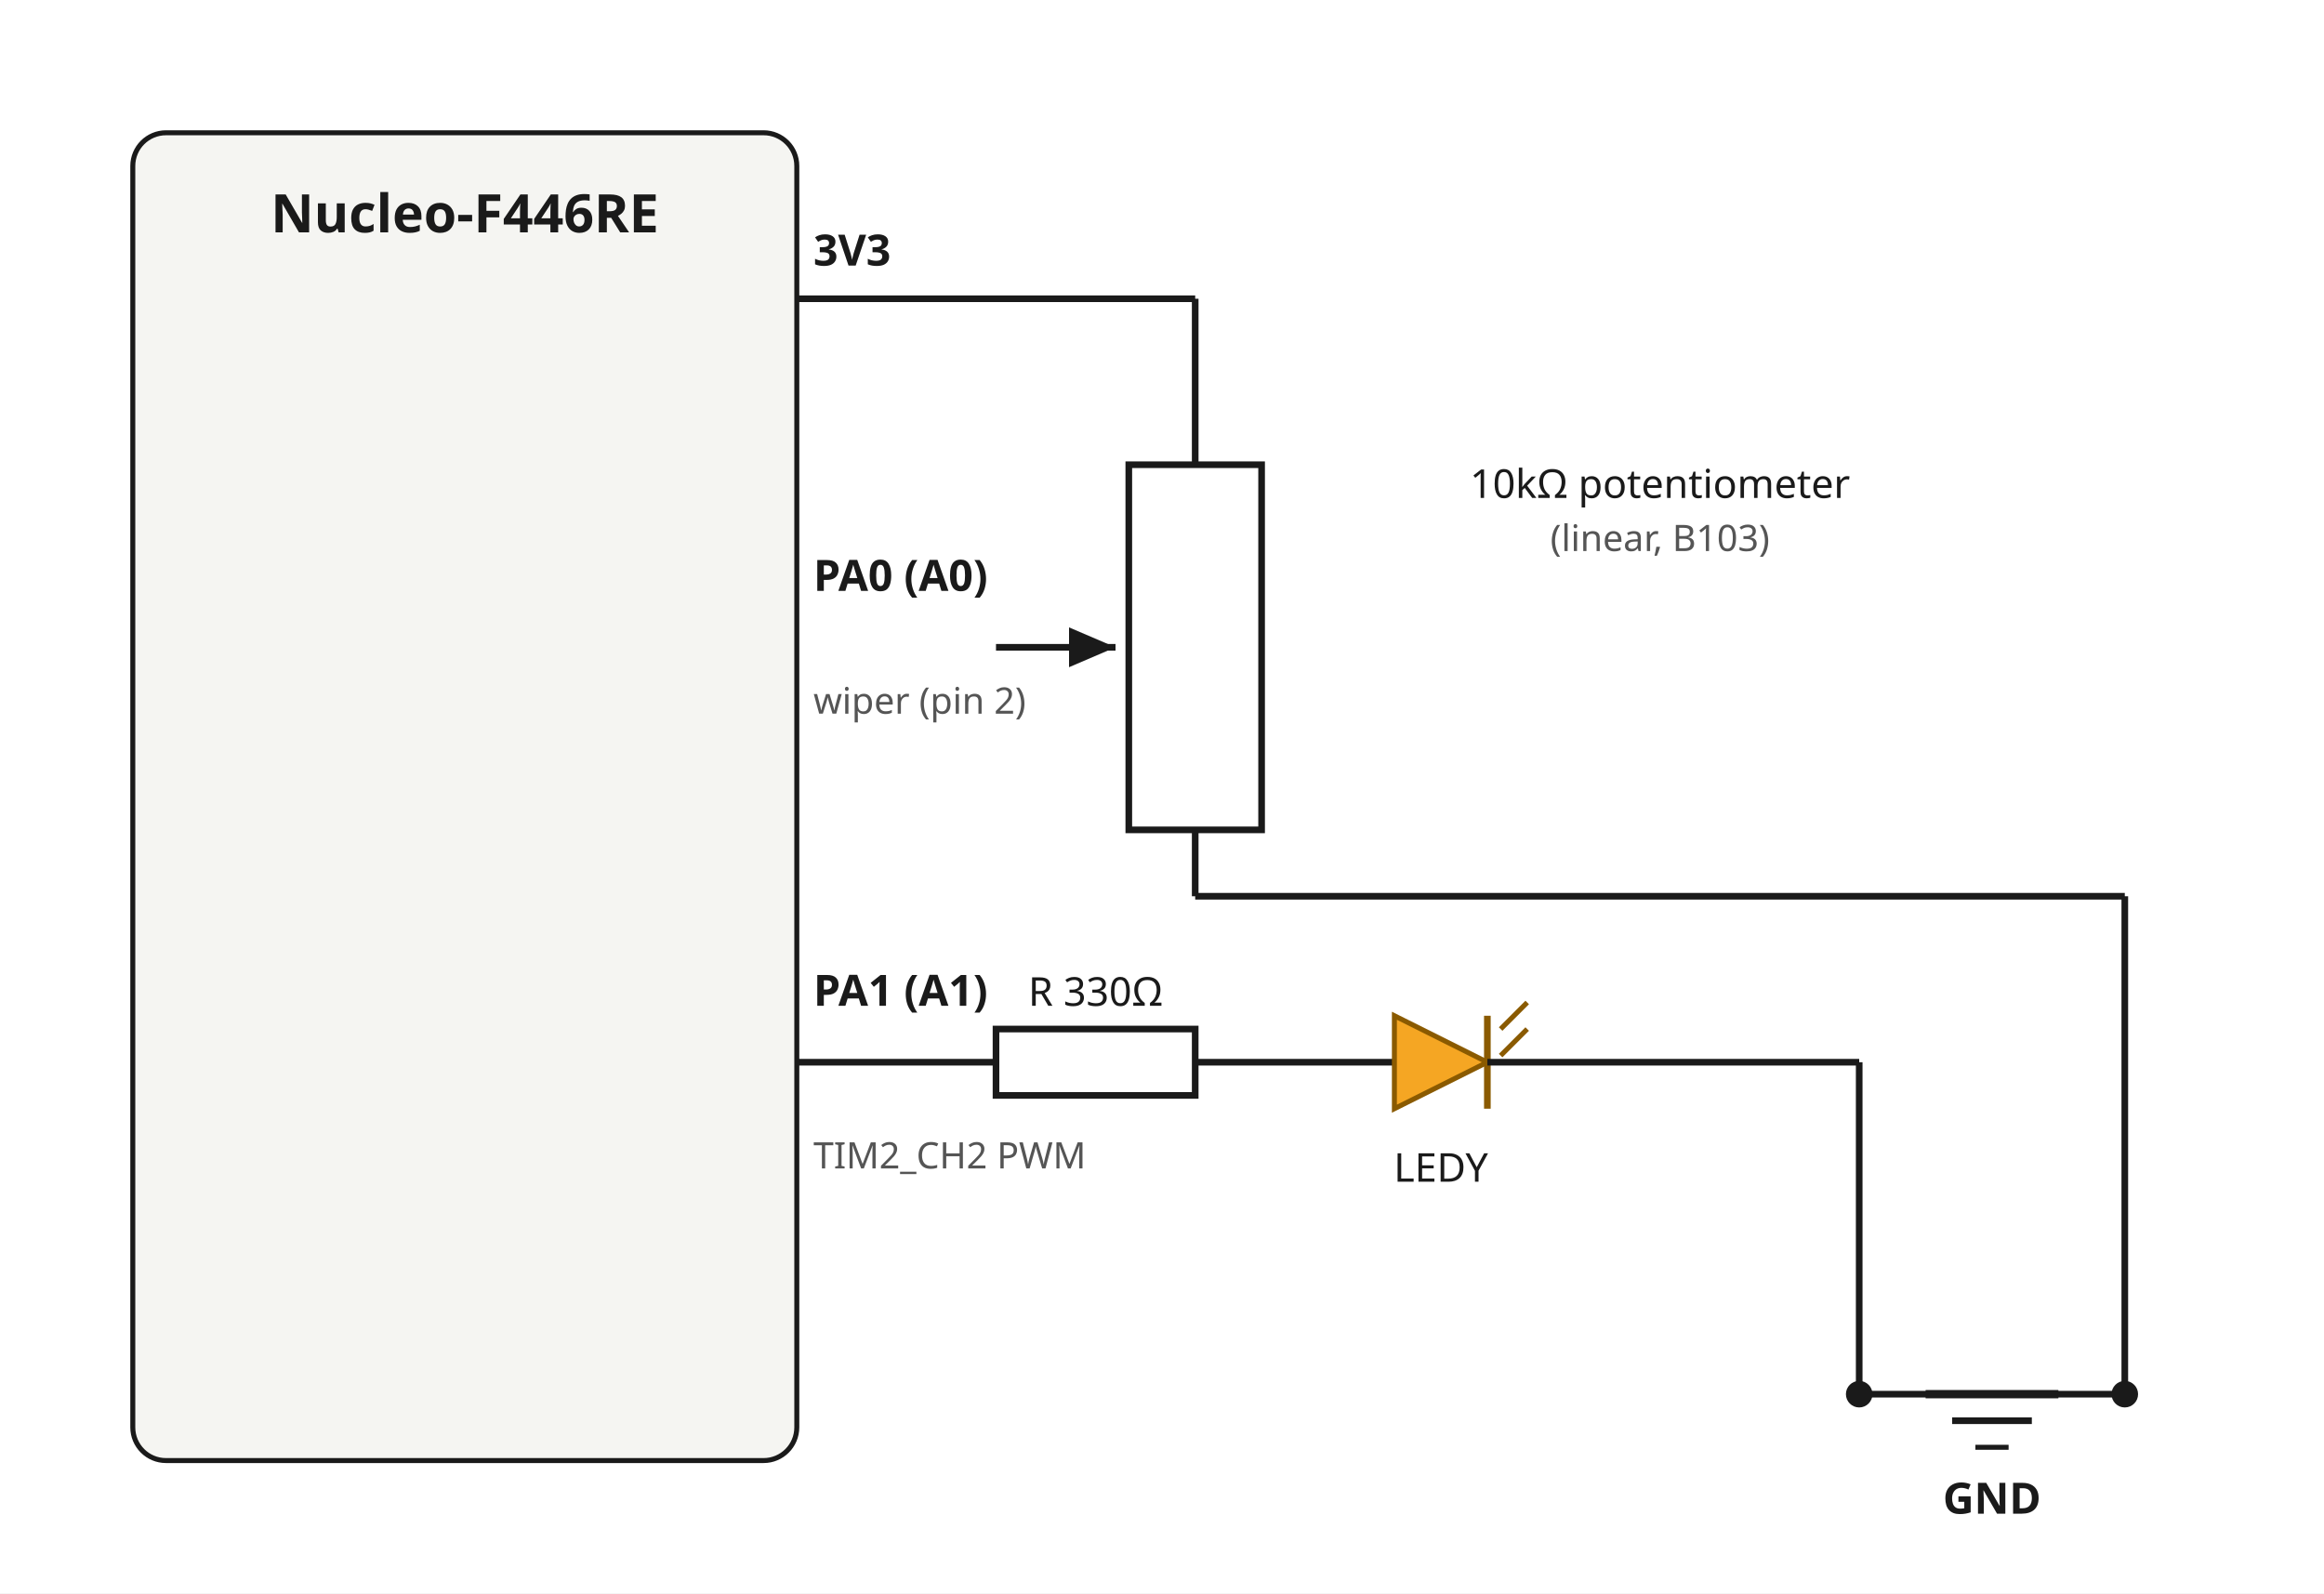
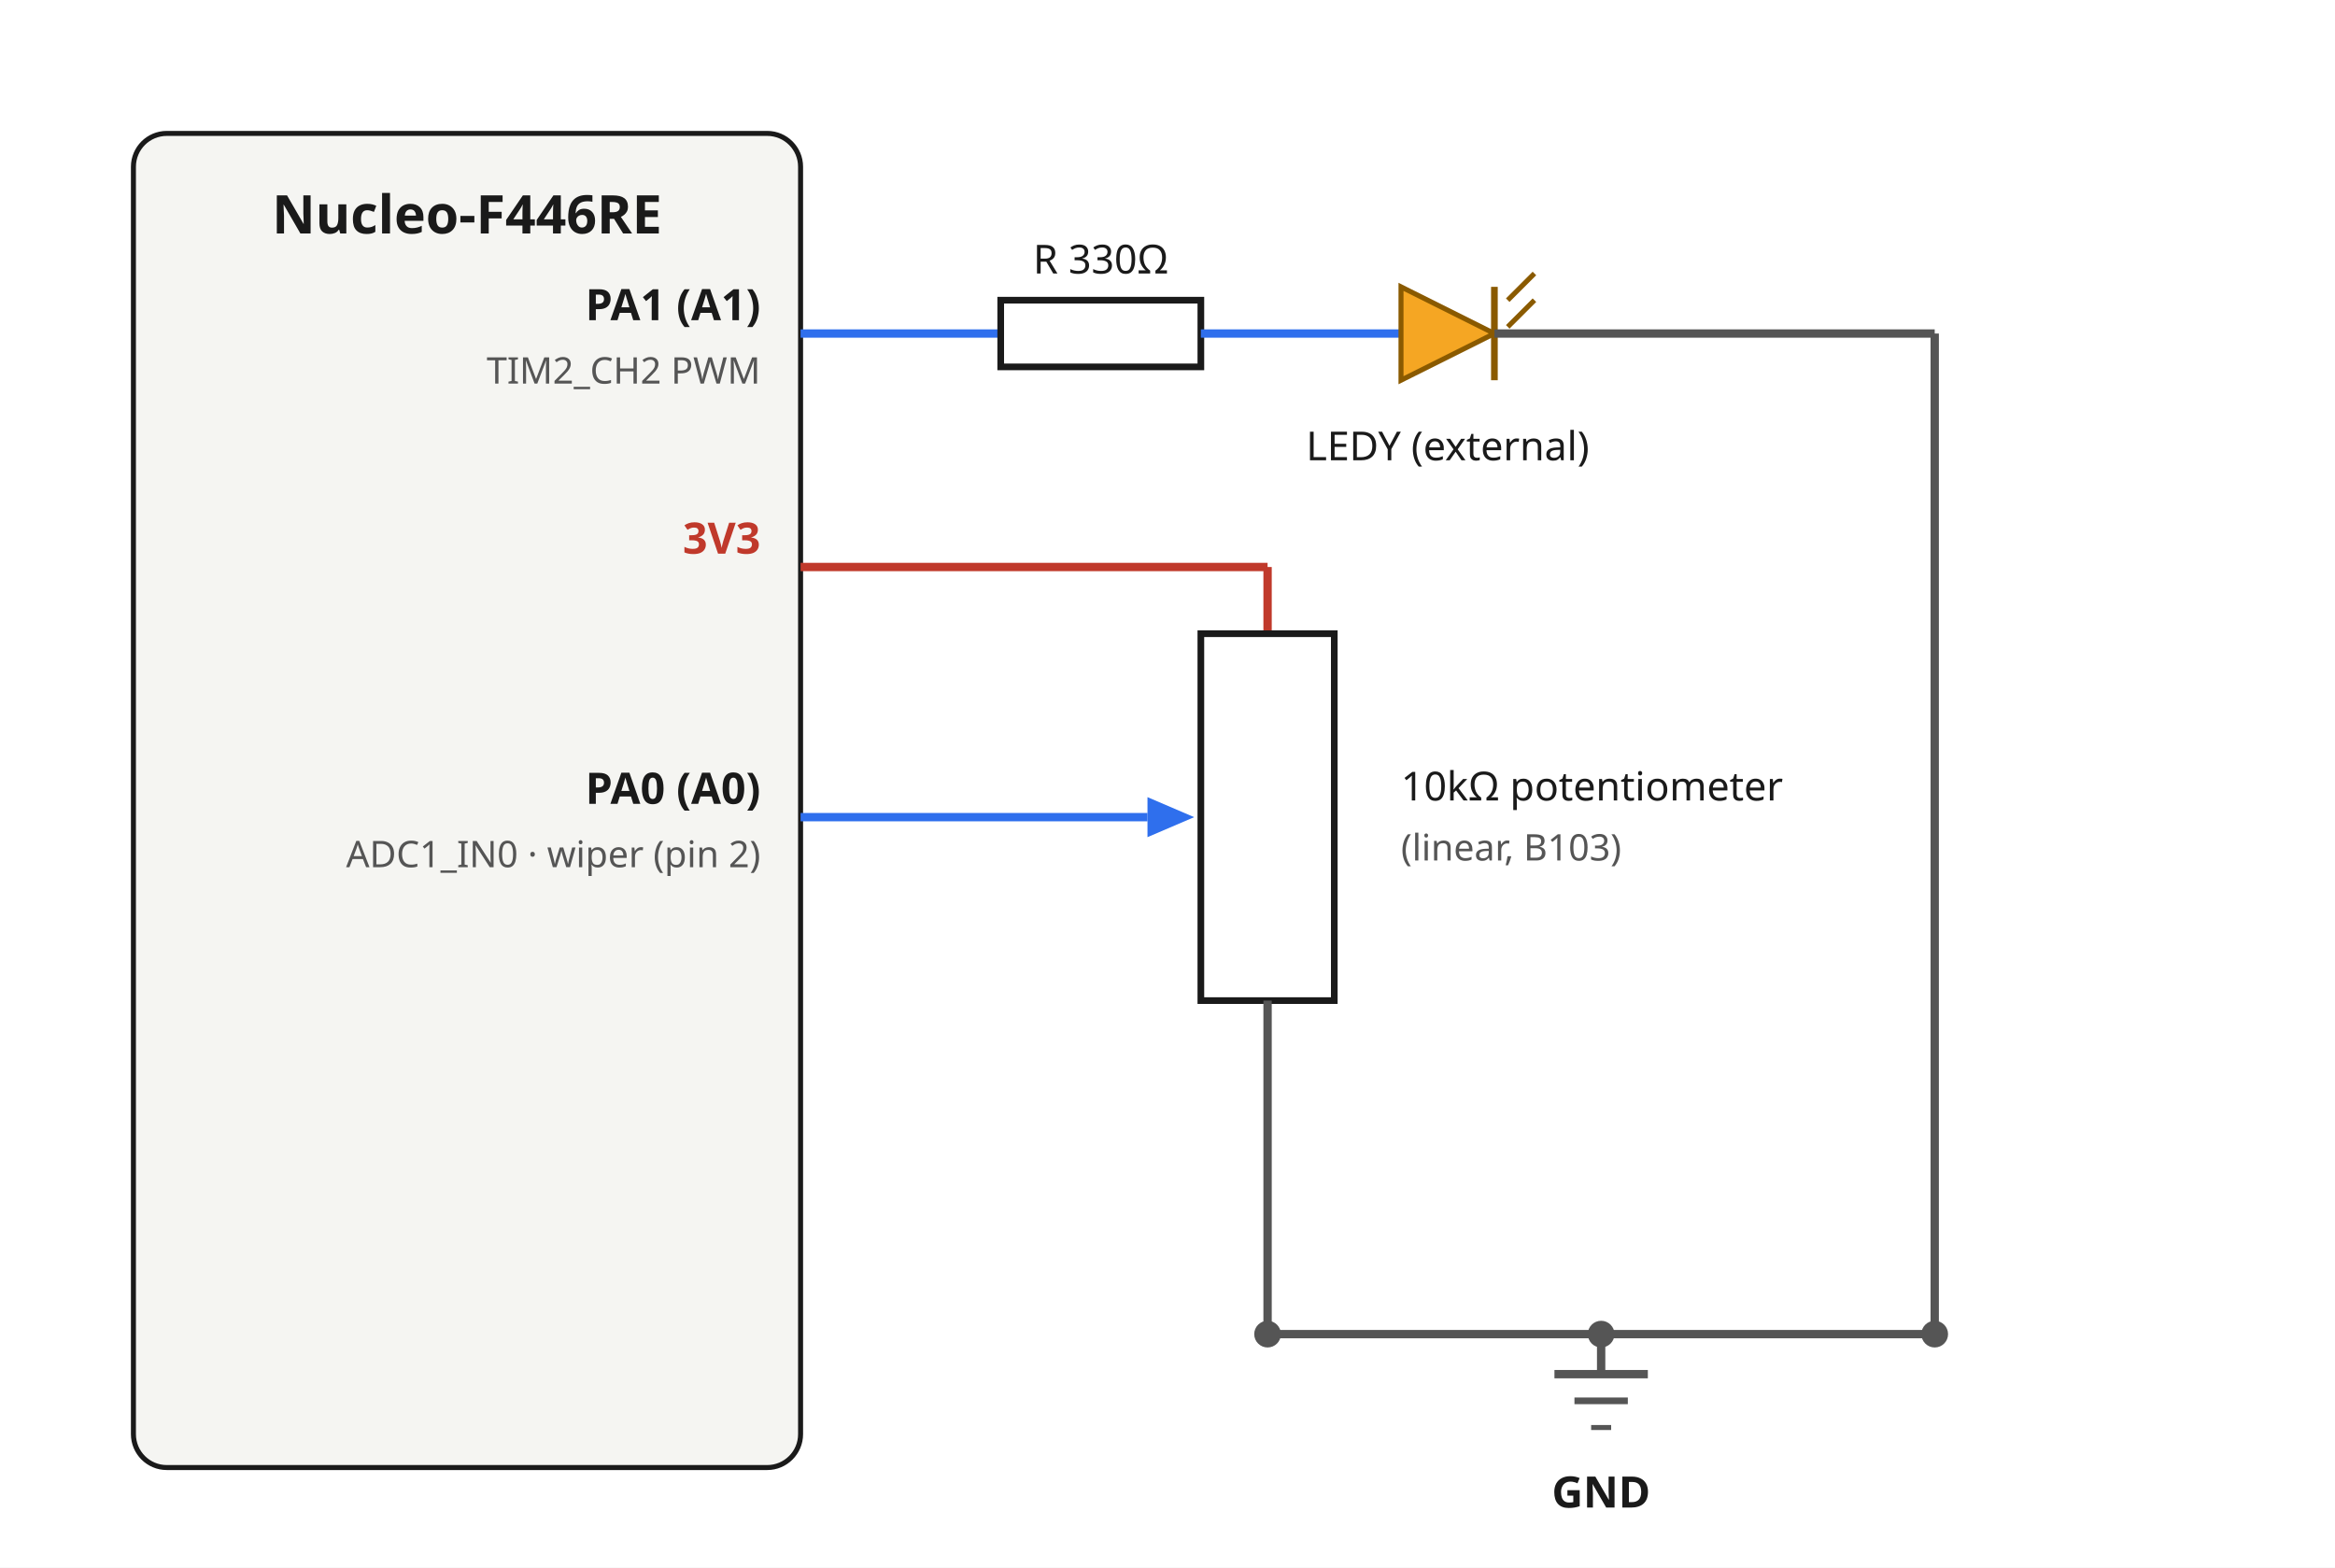
- <svg xmlns="http://www.w3.org/2000/svg" width="700" height="480" viewBox="0 0 700 480" role="img">
-   <rect width="700" height="480" fill="#ffffff" />
+ <svg xmlns="http://www.w3.org/2000/svg" width="700" height="470" viewBox="0 0 700 470" role="img">
+   <rect width="700" height="470" fill="#ffffff" />
  <rect x="40" y="40" width="200" height="400" rx="10" fill="#f5f5f2" stroke="#1a1a1a" stroke-width="1.5" />
  <text x="140" y="70" text-anchor="middle" font-family="sans-serif" font-size="16" font-weight="700" fill="#1a1a1a">Nucleo-F446RE</text>
-   <line x1="240" y1="90" x2="360" y2="90" stroke="#1a1a1a" stroke-width="2" />
-   <text x="245" y="80" font-family="sans-serif" font-size="13" font-weight="700" fill="#1a1a1a">3V3</text>
-   <line x1="360" y1="90" x2="360" y2="140" stroke="#1a1a1a" stroke-width="2" />
-   <rect x="340" y="140" width="40" height="110" fill="#ffffff" stroke="#1a1a1a" stroke-width="2" />
-   <text x="500" y="150" text-anchor="middle" font-family="sans-serif" font-size="12" fill="#1a1a1a">10kΩ potentiometer</text>
-   <text x="500" y="166" text-anchor="middle" font-family="sans-serif" font-size="11" fill="#555555">(linear, B103)</text>
-   <line x1="300" y1="195" x2="336" y2="195" stroke="#1a1a1a" stroke-width="2" />
-   <polygon points="336,195 322,189 322,201" fill="#1a1a1a" />
-   <text x="245" y="178" font-family="sans-serif" font-size="13" font-weight="700" fill="#1a1a1a">PA0 (A0)</text>
-   <text x="245" y="215" font-family="sans-serif" font-size="11" fill="#555555">wiper (pin 2)</text>
-   <line x1="360" y1="250" x2="360" y2="270" stroke="#1a1a1a" stroke-width="2" />
-   <line x1="360" y1="270" x2="640" y2="270" stroke="#1a1a1a" stroke-width="2" />
-   <line x1="640" y1="270" x2="640" y2="420" stroke="#1a1a1a" stroke-width="2" />
-   <line x1="240" y1="320" x2="300" y2="320" stroke="#1a1a1a" stroke-width="2" />
-   <text x="245" y="303" font-family="sans-serif" font-size="13" font-weight="700" fill="#1a1a1a">PA1 (A1)</text>
-   <text x="245" y="352" font-family="sans-serif" font-size="11" fill="#555555">TIM2_CH2 PWM</text>
-   <rect x="300" y="310" width="60" height="20" fill="#ffffff" stroke="#1a1a1a" stroke-width="2" />
-   <text x="330" y="303" text-anchor="middle" font-family="sans-serif" font-size="12" fill="#1a1a1a">R 330Ω</text>
-   <line x1="360" y1="320" x2="420" y2="320" stroke="#1a1a1a" stroke-width="2" />
-   <g>
-     <polygon points="420,306 420,334 448,320" fill="#f5a623" stroke="#8a5a00" stroke-width="1.5" />
-     <line x1="448" y1="306" x2="448" y2="334" stroke="#8a5a00" stroke-width="2" />
-     <line x1="452" y1="310" x2="460" y2="302" stroke="#8a5a00" stroke-width="1.5" />
-     <line x1="452" y1="318" x2="460" y2="310" stroke="#8a5a00" stroke-width="1.5" />
+   <g font-family="sans-serif" text-anchor="end">
+     <text x="228" y="96" font-size="13" font-weight="700" fill="#1a1a1a">PA1 (A1)</text>
+     <text x="228" y="115" font-size="11" fill="#555555">TIM2_CH2 PWM</text>
+     <text x="228" y="166" font-size="13" font-weight="700" fill="#c0392b">3V3</text>
+     <text x="228" y="241" font-size="13" font-weight="700" fill="#1a1a1a">PA0 (A0)</text>
+     <text x="228" y="260" font-size="11" fill="#555555">ADC1_IN0 · wiper (pin 2)</text>
  </g>
-   <text x="434" y="356" text-anchor="middle" font-family="sans-serif" font-size="12" fill="#1a1a1a">LEDY</text>
-   <line x1="448" y1="320" x2="560" y2="320" stroke="#1a1a1a" stroke-width="2" />
-   <line x1="560" y1="320" x2="560" y2="420" stroke="#1a1a1a" stroke-width="2" />
-   <line x1="560" y1="420" x2="640" y2="420" stroke="#1a1a1a" stroke-width="2" />
-   <circle cx="560" cy="420" r="4" fill="#1a1a1a" />
-   <circle cx="640" cy="420" r="4" fill="#1a1a1a" />
-   <line x1="580" y1="420" x2="620" y2="420" stroke="#1a1a1a" stroke-width="2.5" />
-   <line x1="588" y1="428" x2="612" y2="428" stroke="#1a1a1a" stroke-width="2" />
-   <line x1="595" y1="436" x2="605" y2="436" stroke="#1a1a1a" stroke-width="1.5" />
-   <text x="600" y="456" text-anchor="middle" font-family="sans-serif" font-size="13" font-weight="700" fill="#1a1a1a">GND</text>
+   <line x1="240" y1="100" x2="300" y2="100" stroke="#2f6fed" stroke-width="2.5" />
+   <rect x="300" y="90" width="60" height="20" fill="#ffffff" stroke="#1a1a1a" stroke-width="2" />
+   <text x="330" y="82" text-anchor="middle" font-family="sans-serif" font-size="12" fill="#1a1a1a">R 330Ω</text>
+   <line x1="360" y1="100" x2="420" y2="100" stroke="#2f6fed" stroke-width="2.5" />
+   <polygon points="420,86 420,114 448,100" fill="#f5a623" stroke="#8a5a00" stroke-width="1.5" />
+   <line x1="448" y1="86" x2="448" y2="114" stroke="#8a5a00" stroke-width="2" />
+   <line x1="452" y1="90" x2="460" y2="82" stroke="#8a5a00" stroke-width="1.5" />
+   <line x1="452" y1="98" x2="460" y2="90" stroke="#8a5a00" stroke-width="1.5" />
+   <text x="434" y="138" text-anchor="middle" font-family="sans-serif" font-size="12" fill="#1a1a1a">LEDY (external)</text>
+   <line x1="448" y1="100" x2="580" y2="100" stroke="#555555" stroke-width="2.5" />
+   <line x1="580" y1="100" x2="580" y2="400" stroke="#555555" stroke-width="2.5" />
+   <line x1="240" y1="170" x2="380" y2="170" stroke="#c0392b" stroke-width="2.5" />
+   <line x1="380" y1="170" x2="380" y2="190" stroke="#c0392b" stroke-width="2.5" />
+   <rect x="360" y="190" width="40" height="110" fill="#ffffff" stroke="#1a1a1a" stroke-width="2" />
+   <text x="420" y="240" font-family="sans-serif" font-size="12" fill="#1a1a1a">10kΩ potentiometer</text>
+   <text x="420" y="258" font-family="sans-serif" font-size="11" fill="#555555">(linear, B103)</text>
+   <line x1="240" y1="245" x2="344" y2="245" stroke="#2f6fed" stroke-width="2.5" />
+   <polygon points="358,245 344,239 344,251" fill="#2f6fed" />
+   <line x1="380" y1="300" x2="380" y2="400" stroke="#555555" stroke-width="2.5" />
+   <line x1="380" y1="400" x2="580" y2="400" stroke="#555555" stroke-width="2.5" />
+   <circle cx="380" cy="400" r="4" fill="#555555" />
+   <circle cx="580" cy="400" r="4" fill="#555555" />
+   <circle cx="480" cy="400" r="4" fill="#555555" />
+   <line x1="480" y1="400" x2="480" y2="412" stroke="#555555" stroke-width="2.5" />
+   <line x1="466" y1="412" x2="494" y2="412" stroke="#555555" stroke-width="2.5" />
+   <line x1="472" y1="420" x2="488" y2="420" stroke="#555555" stroke-width="2" />
+   <line x1="477" y1="428" x2="483" y2="428" stroke="#555555" stroke-width="1.5" />
+   <text x="480" y="452" text-anchor="middle" font-family="sans-serif" font-size="13" font-weight="700" fill="#1a1a1a">GND</text>
</svg>
